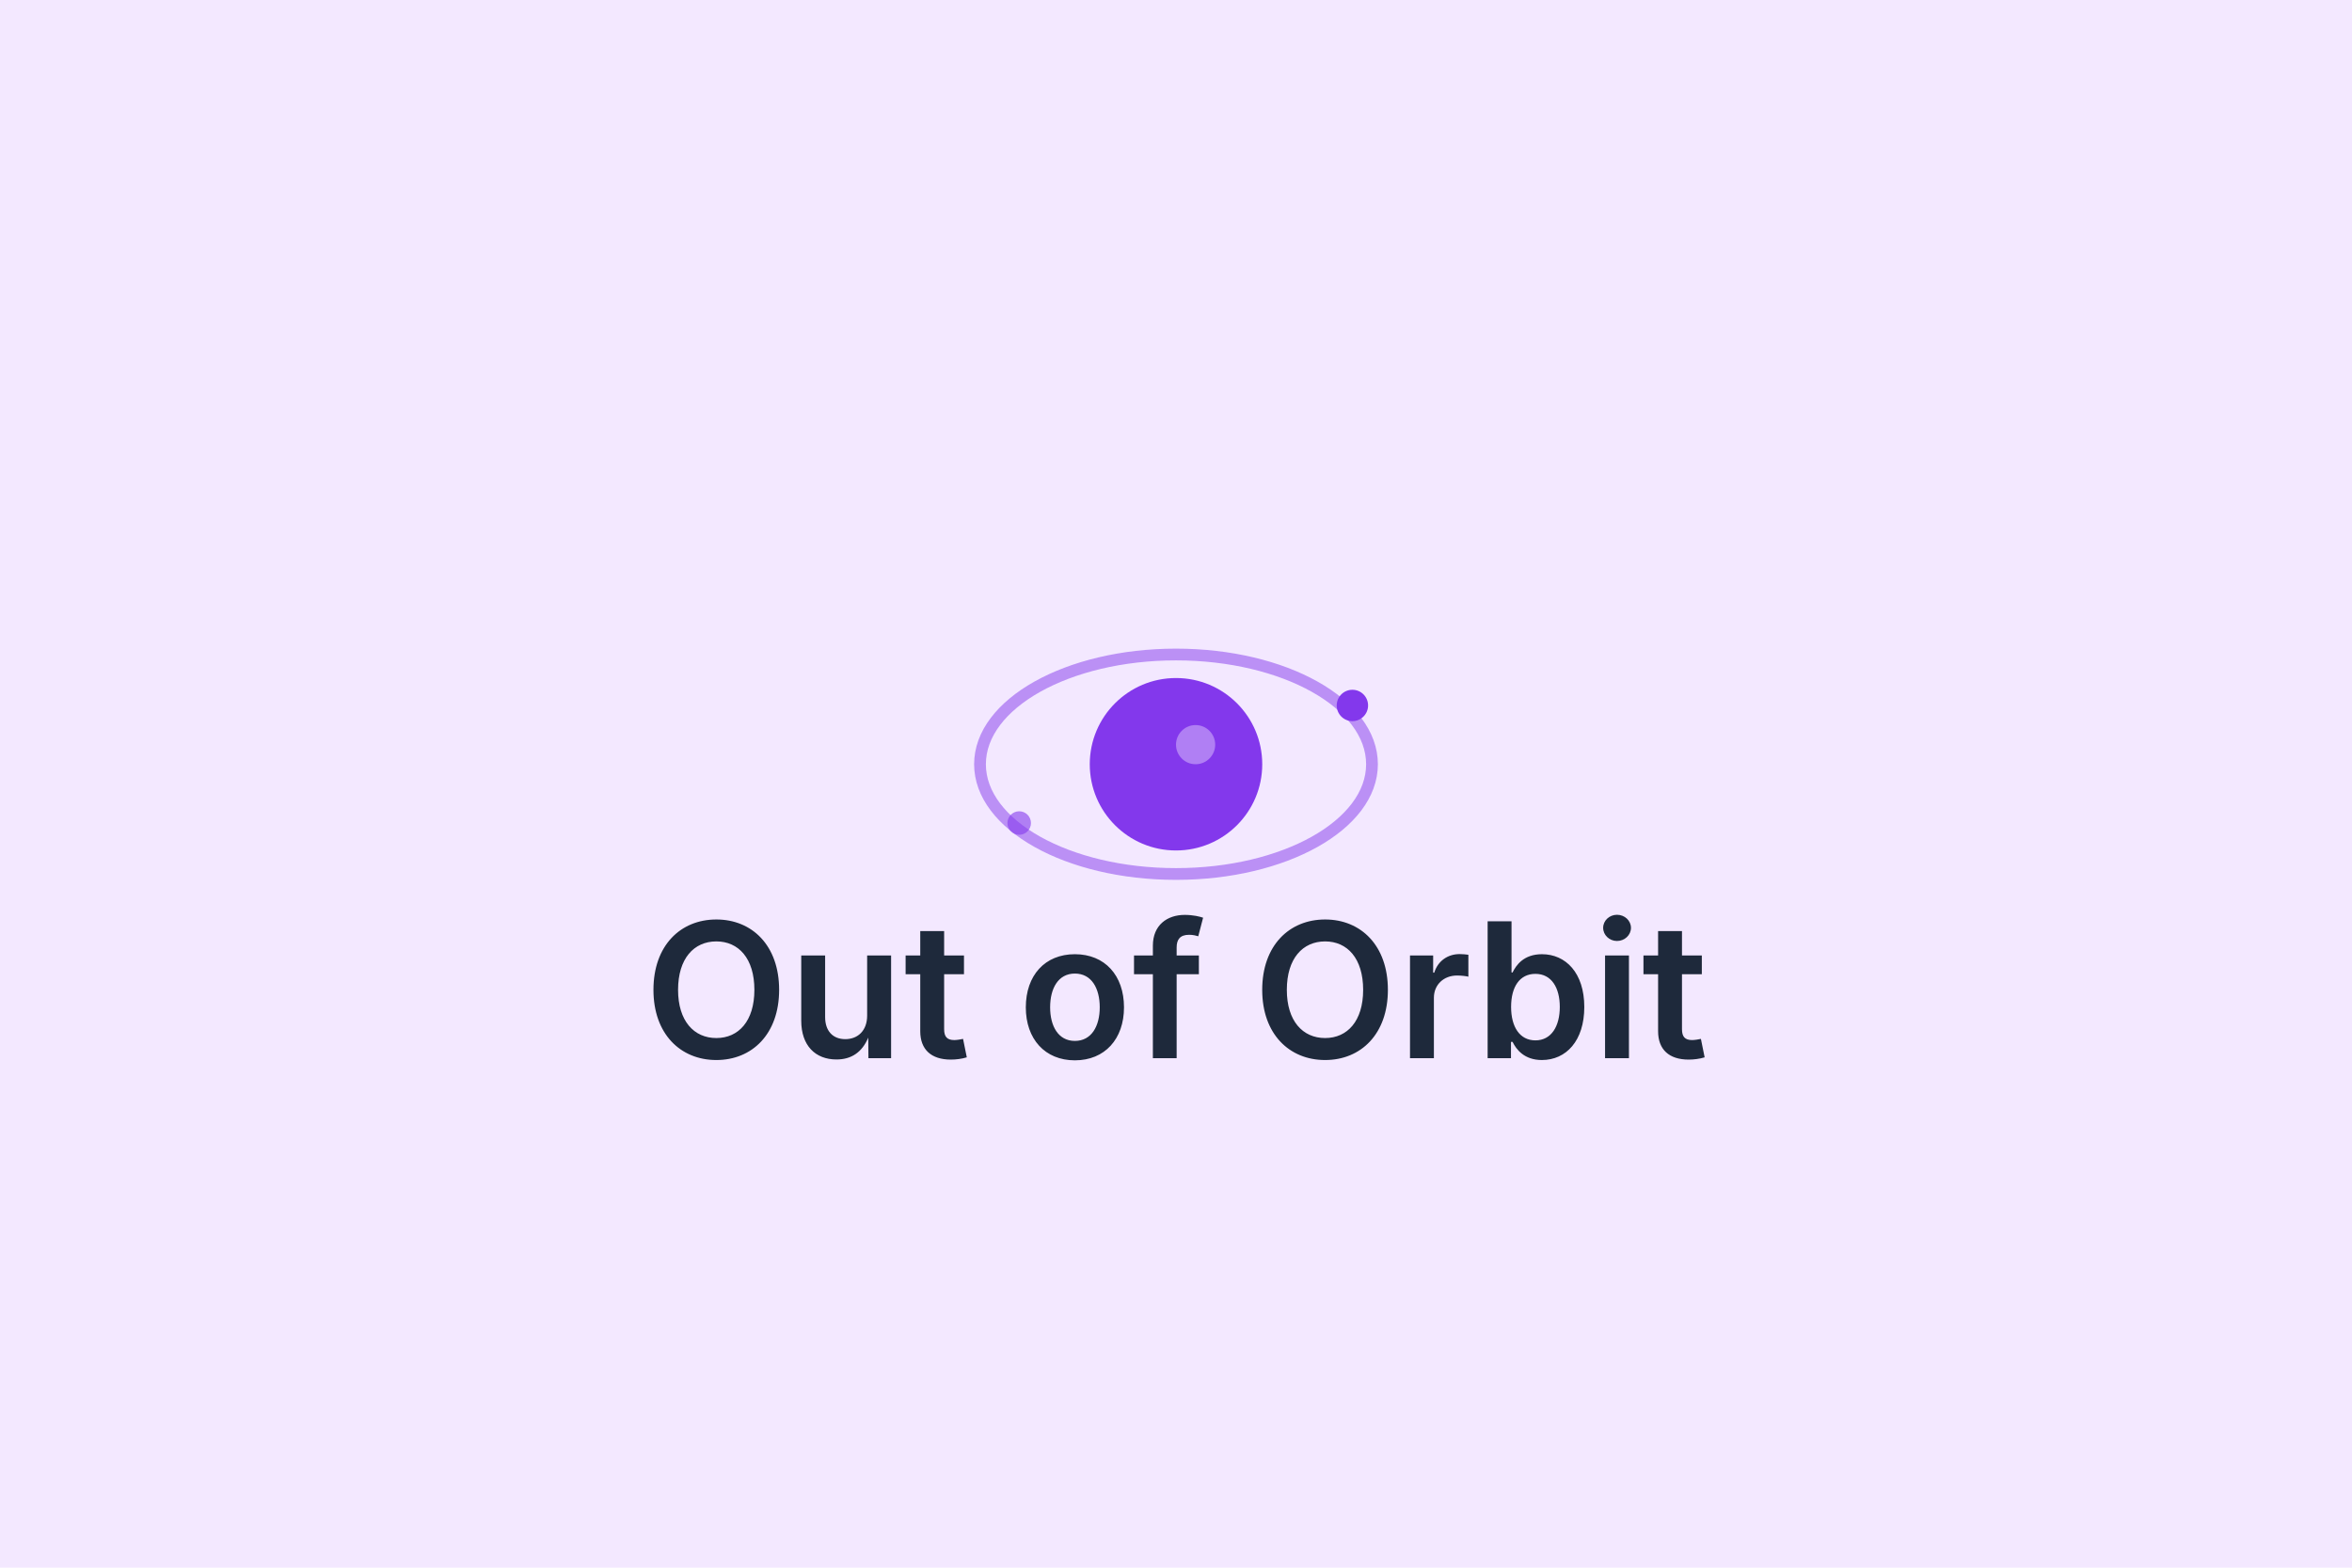
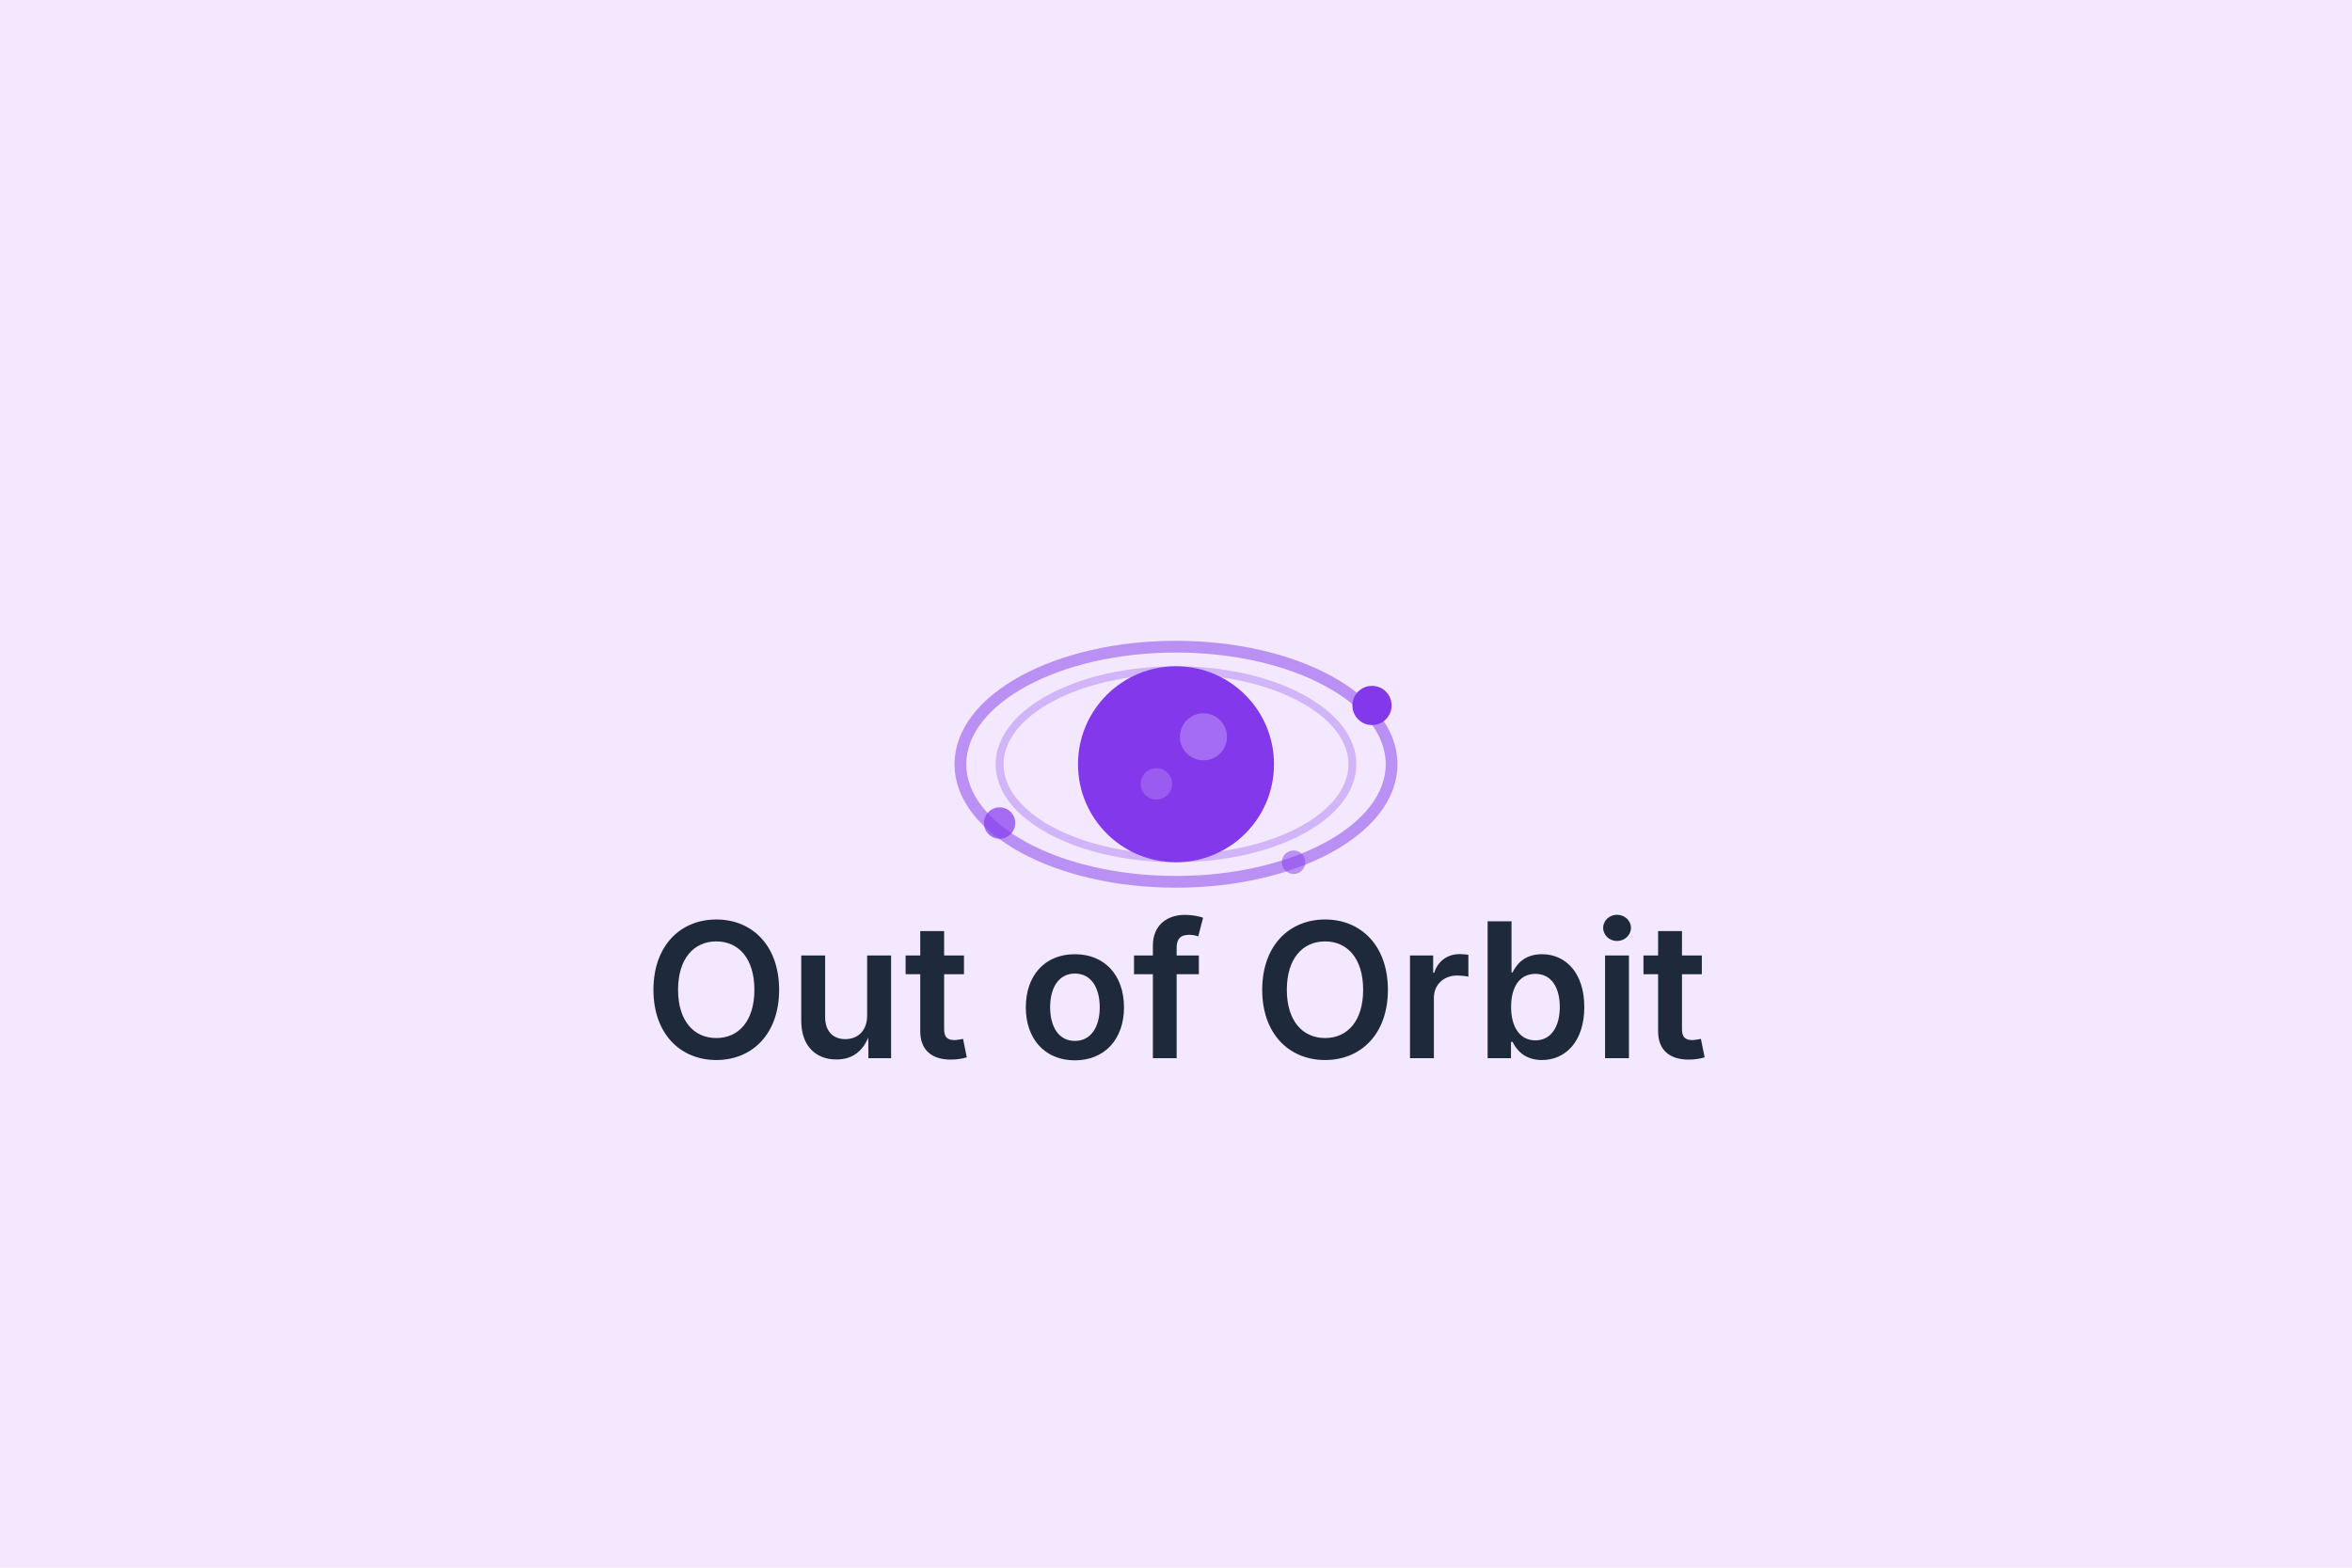
<svg xmlns="http://www.w3.org/2000/svg" width="600" height="400" viewBox="0 0 600 400">
  <rect width="600" height="400" fill="#f3e8ff" />
-   <circle cx="300" cy="195" r="22" fill="#8338ec" />
-   <circle cx="305" cy="190" r="5" fill="#f3e8ff" opacity="0.4" />
-   <ellipse cx="300" cy="195" rx="50" ry="28" fill="none" stroke="#8338ec" stroke-width="3" opacity="0.5" />
-   <circle cx="345" cy="180" r="4" fill="#8338ec" />
-   <circle cx="260" cy="210" r="3" fill="#8338ec" opacity="0.6" />
+   <circle cx="300" cy="195" r="25" fill="#8338ec" />
+   <circle cx="307" cy="188" r="6" fill="#f3e8ff" opacity="0.3" />
+   <circle cx="295" cy="200" r="4" fill="#f3e8ff" opacity="0.2" />
+   <ellipse cx="300" cy="195" rx="55" ry="30" fill="none" stroke="#8338ec" stroke-width="3" opacity="0.5" />
+   <ellipse cx="300" cy="195" rx="45" ry="24" fill="none" stroke="#8338ec" stroke-width="2" opacity="0.3" />
+   <circle cx="350" cy="180" r="5" fill="#8338ec" />
+   <circle cx="255" cy="210" r="4" fill="#8338ec" opacity="0.7" />
+   <circle cx="330" cy="220" r="3" fill="#8338ec" opacity="0.5" />
  <text x="300" y="270" font-family="'Inter', 'SF Pro Display', -apple-system, sans-serif" font-size="48" font-weight="600" fill="#1e293b" text-anchor="middle">Out of Orbit</text>
</svg>
